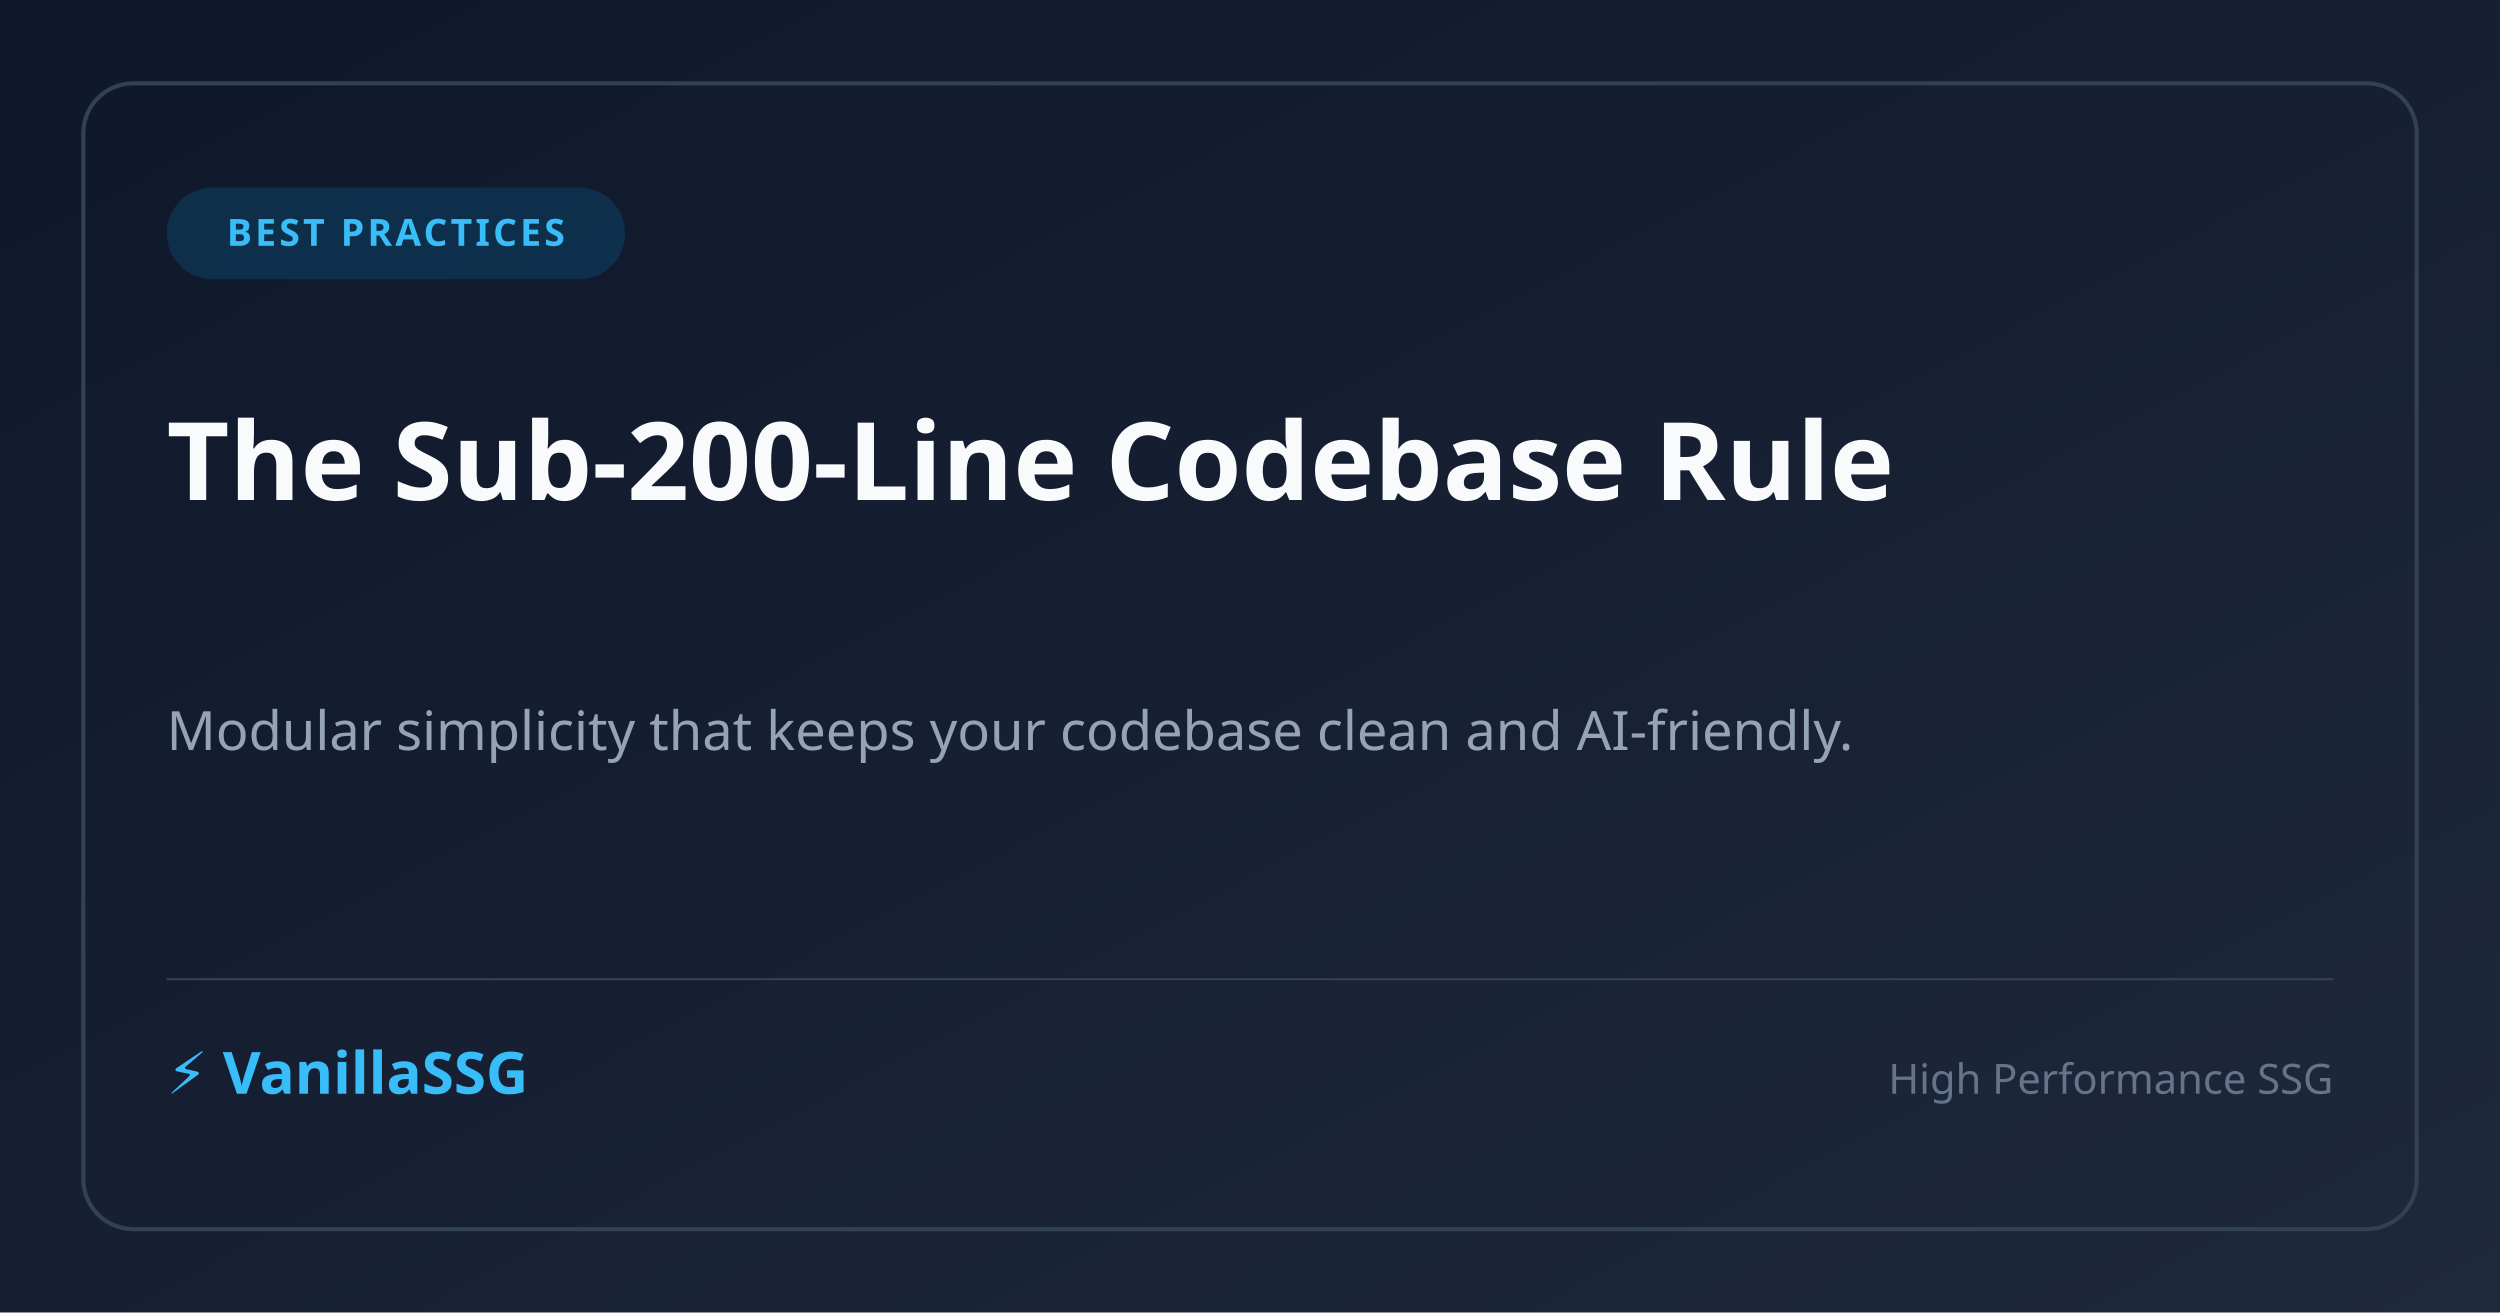
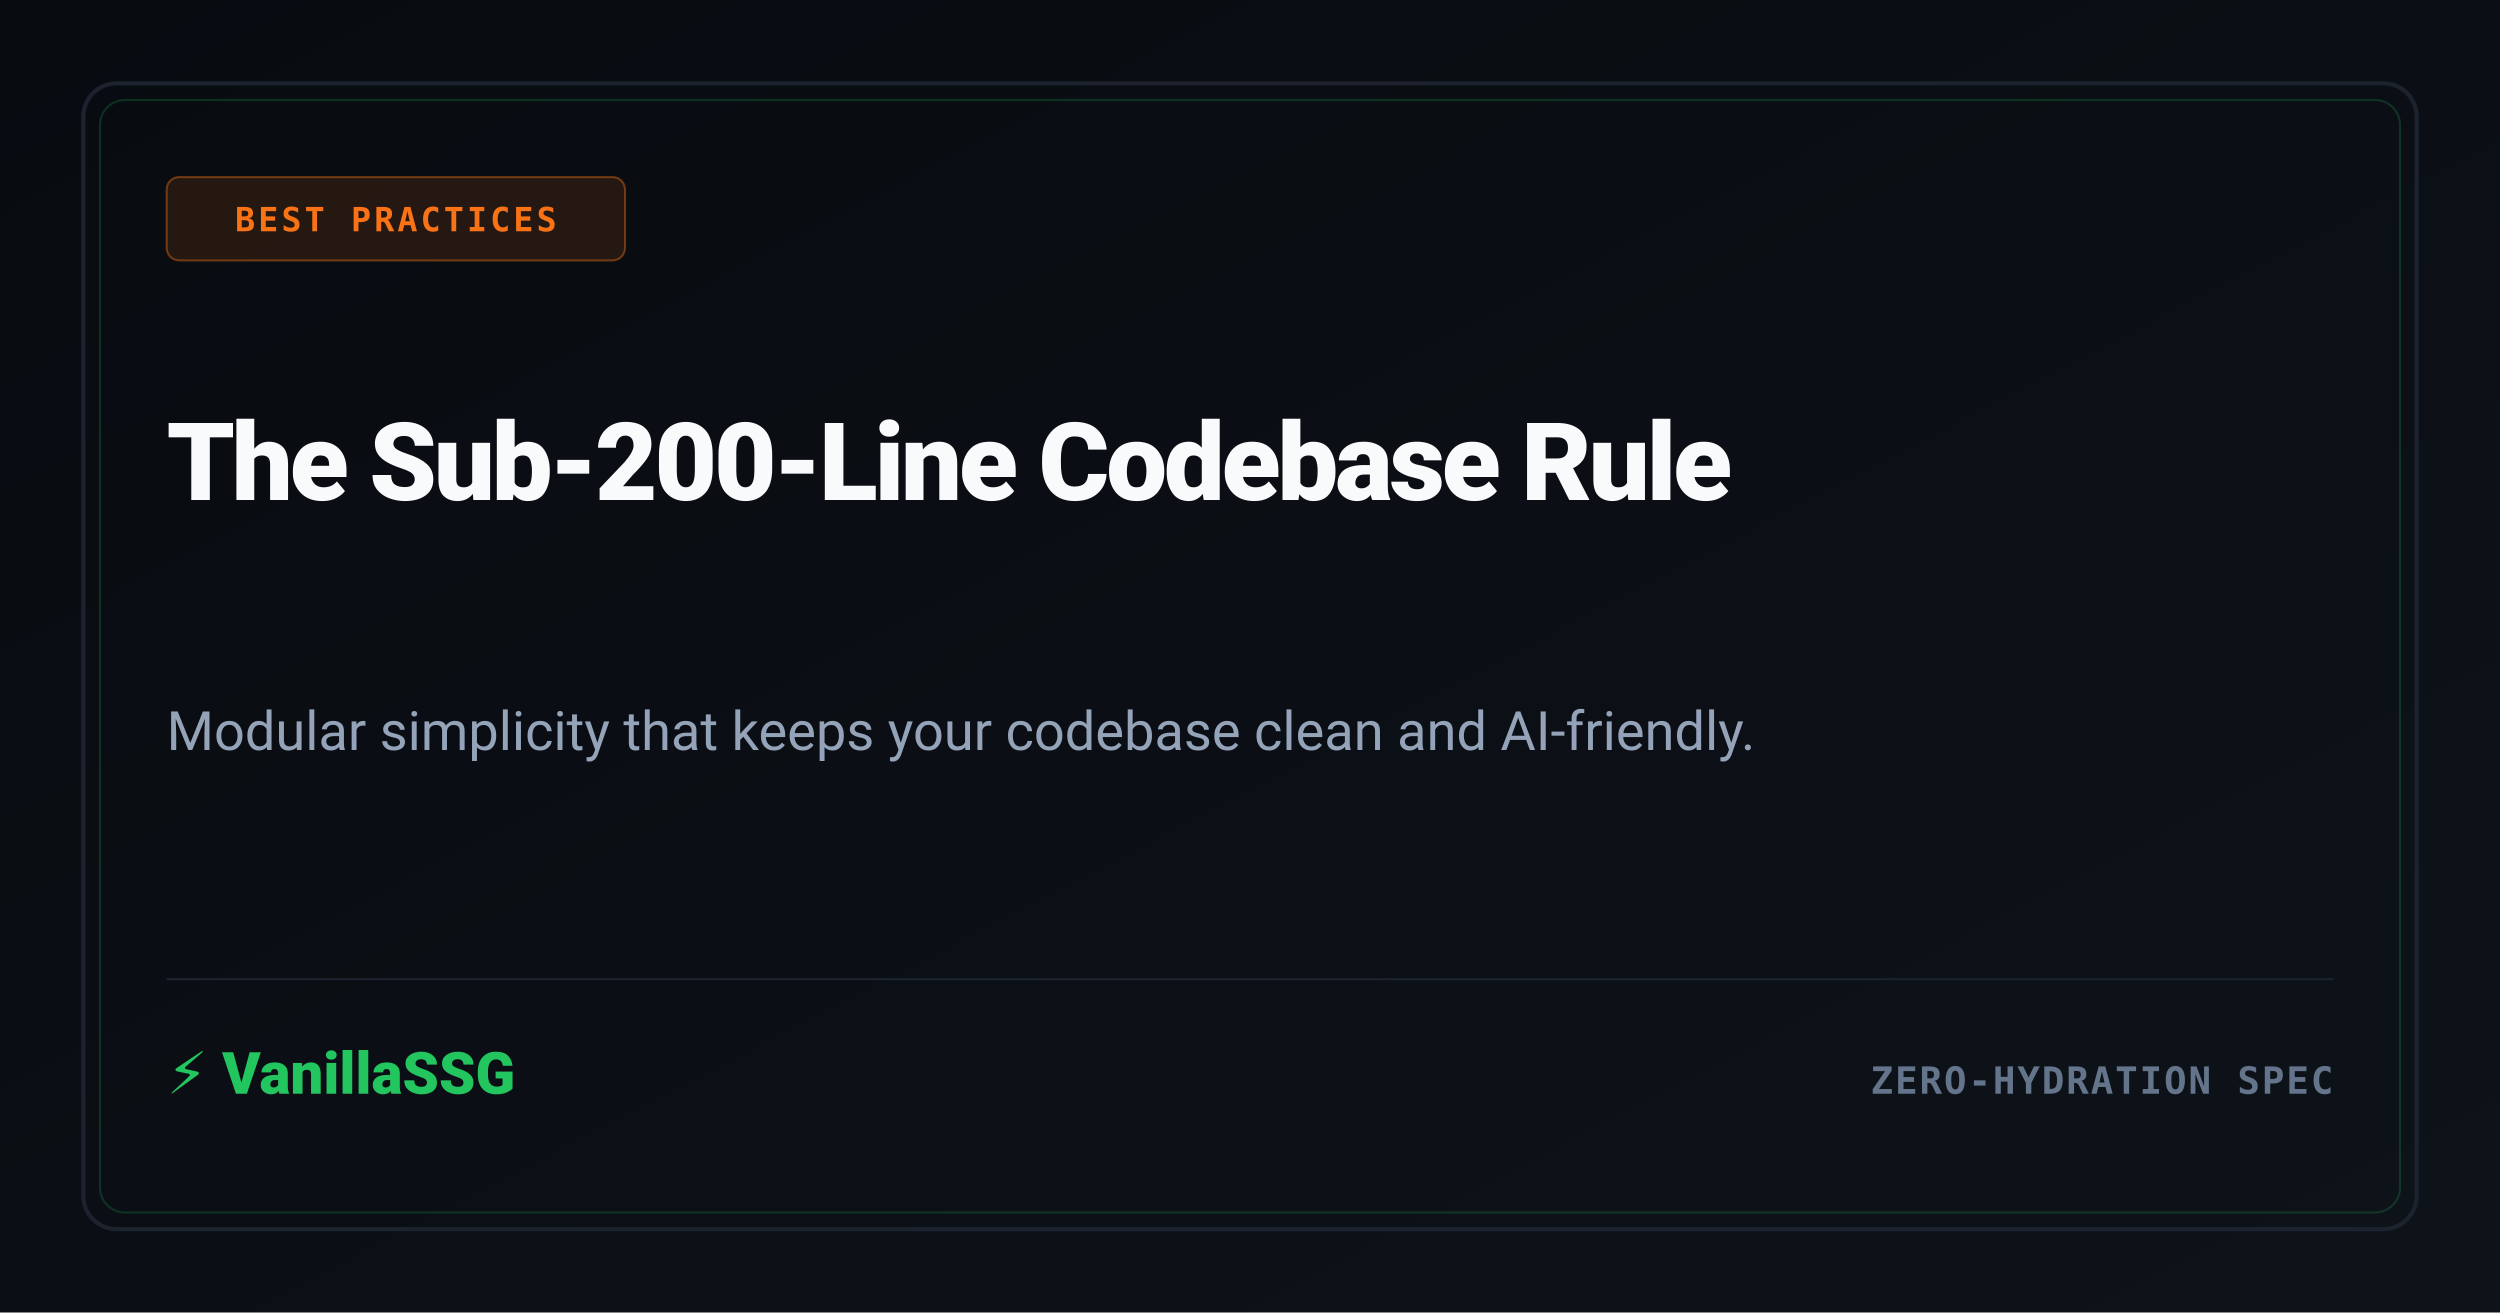
<svg xmlns="http://www.w3.org/2000/svg" width="1200" height="630" viewBox="0 0 1200 630">
  <defs>
    <linearGradient id="bg" x1="0%" y1="0%" x2="100%" y2="100%">
-       <stop offset="0%" stop-color="#0f172a" />
-       <stop offset="100%" stop-color="#1e293b" />
+       <stop offset="0%" stop-color="#080b10" />
+       <stop offset="100%" stop-color="#0e131a" />
    </linearGradient>
  </defs>
  <rect width="1200" height="630" fill="url(#bg)" />
-   <rect x="40" y="40" width="1120" height="550" rx="24" fill="none" stroke="#334155" stroke-width="2" />
-   <rect x="80" y="90" width="220" height="44" rx="22" fill="#0284c7" fill-opacity="0.2" />
-   <text x="190" y="118" fill="#38bdf8" font-family="system-ui, sans-serif" font-size="18" font-weight="700" text-anchor="middle" letter-spacing="1.5">
+   <rect x="40" y="40" width="1120" height="550" rx="16" fill="none" stroke="#1c232e" stroke-width="2" />
+   <rect x="48" y="48" width="1104" height="534" rx="12" fill="none" stroke="#22c55e" stroke-width="1" stroke-opacity="0.2" />
+   <rect x="80" y="85" width="220" height="40" rx="6" fill="#f97316" fill-opacity="0.12" stroke="#f97316" stroke-width="1" stroke-opacity="0.4" />
+   <text x="190" y="111" fill="#f97316" font-family="ui-monospace, monospace" font-size="16" font-weight="700" text-anchor="middle" letter-spacing="1.5">
    BEST PRACTICES
  </text>
-   <text x="80" y="240" fill="#f8fafc" font-family="system-ui, sans-serif" font-size="52" font-weight="800">
+   <text x="80" y="240" fill="#f8fafc" font-family="-apple-system, BlinkMacSystemFont, 'Segoe UI', Roboto, sans-serif" font-size="52" font-weight="800" letter-spacing="-0.03em">
    <tspan x="80" dy="0">The Sub-200-Line Codebase Rule</tspan>
  </text>
-   <text x="80" y="360" fill="#94a3b8" font-family="system-ui, sans-serif" font-size="26" font-weight="400">
+   <text x="80" y="360" fill="#94a3b8" font-family="-apple-system, BlinkMacSystemFont, 'Segoe UI', Roboto, sans-serif" font-size="26" font-weight="400">
    <tspan x="80" dy="0">Modular simplicity that keeps your codebase clean and AI-friendly.</tspan>
  </text>
-   <line x1="80" y1="470" x2="1120" y2="470" stroke="#334155" stroke-width="1" />
-   <text x="80" y="525" fill="#38bdf8" font-family="system-ui, sans-serif" font-size="28" font-weight="700">⚡ VanillaSSG</text>
-   <text x="1120" y="525" fill="#64748b" font-family="system-ui, sans-serif" font-size="20" font-weight="500" text-anchor="end">High Performance SSG</text>
+   <line x1="80" y1="470" x2="1120" y2="470" stroke="#1c232e" stroke-width="1" />
+   <text x="80" y="525" fill="#22c55e" font-family="-apple-system, BlinkMacSystemFont, 'Segoe UI', Roboto, sans-serif" font-size="28" font-weight="800">⚡ VanillaSSG</text>
+   <text x="1120" y="525" fill="#64748b" font-family="ui-monospace, monospace" font-size="18" font-weight="600" text-anchor="end" letter-spacing="0.05em">ZERO-HYDRATION SPEC</text>
</svg>
